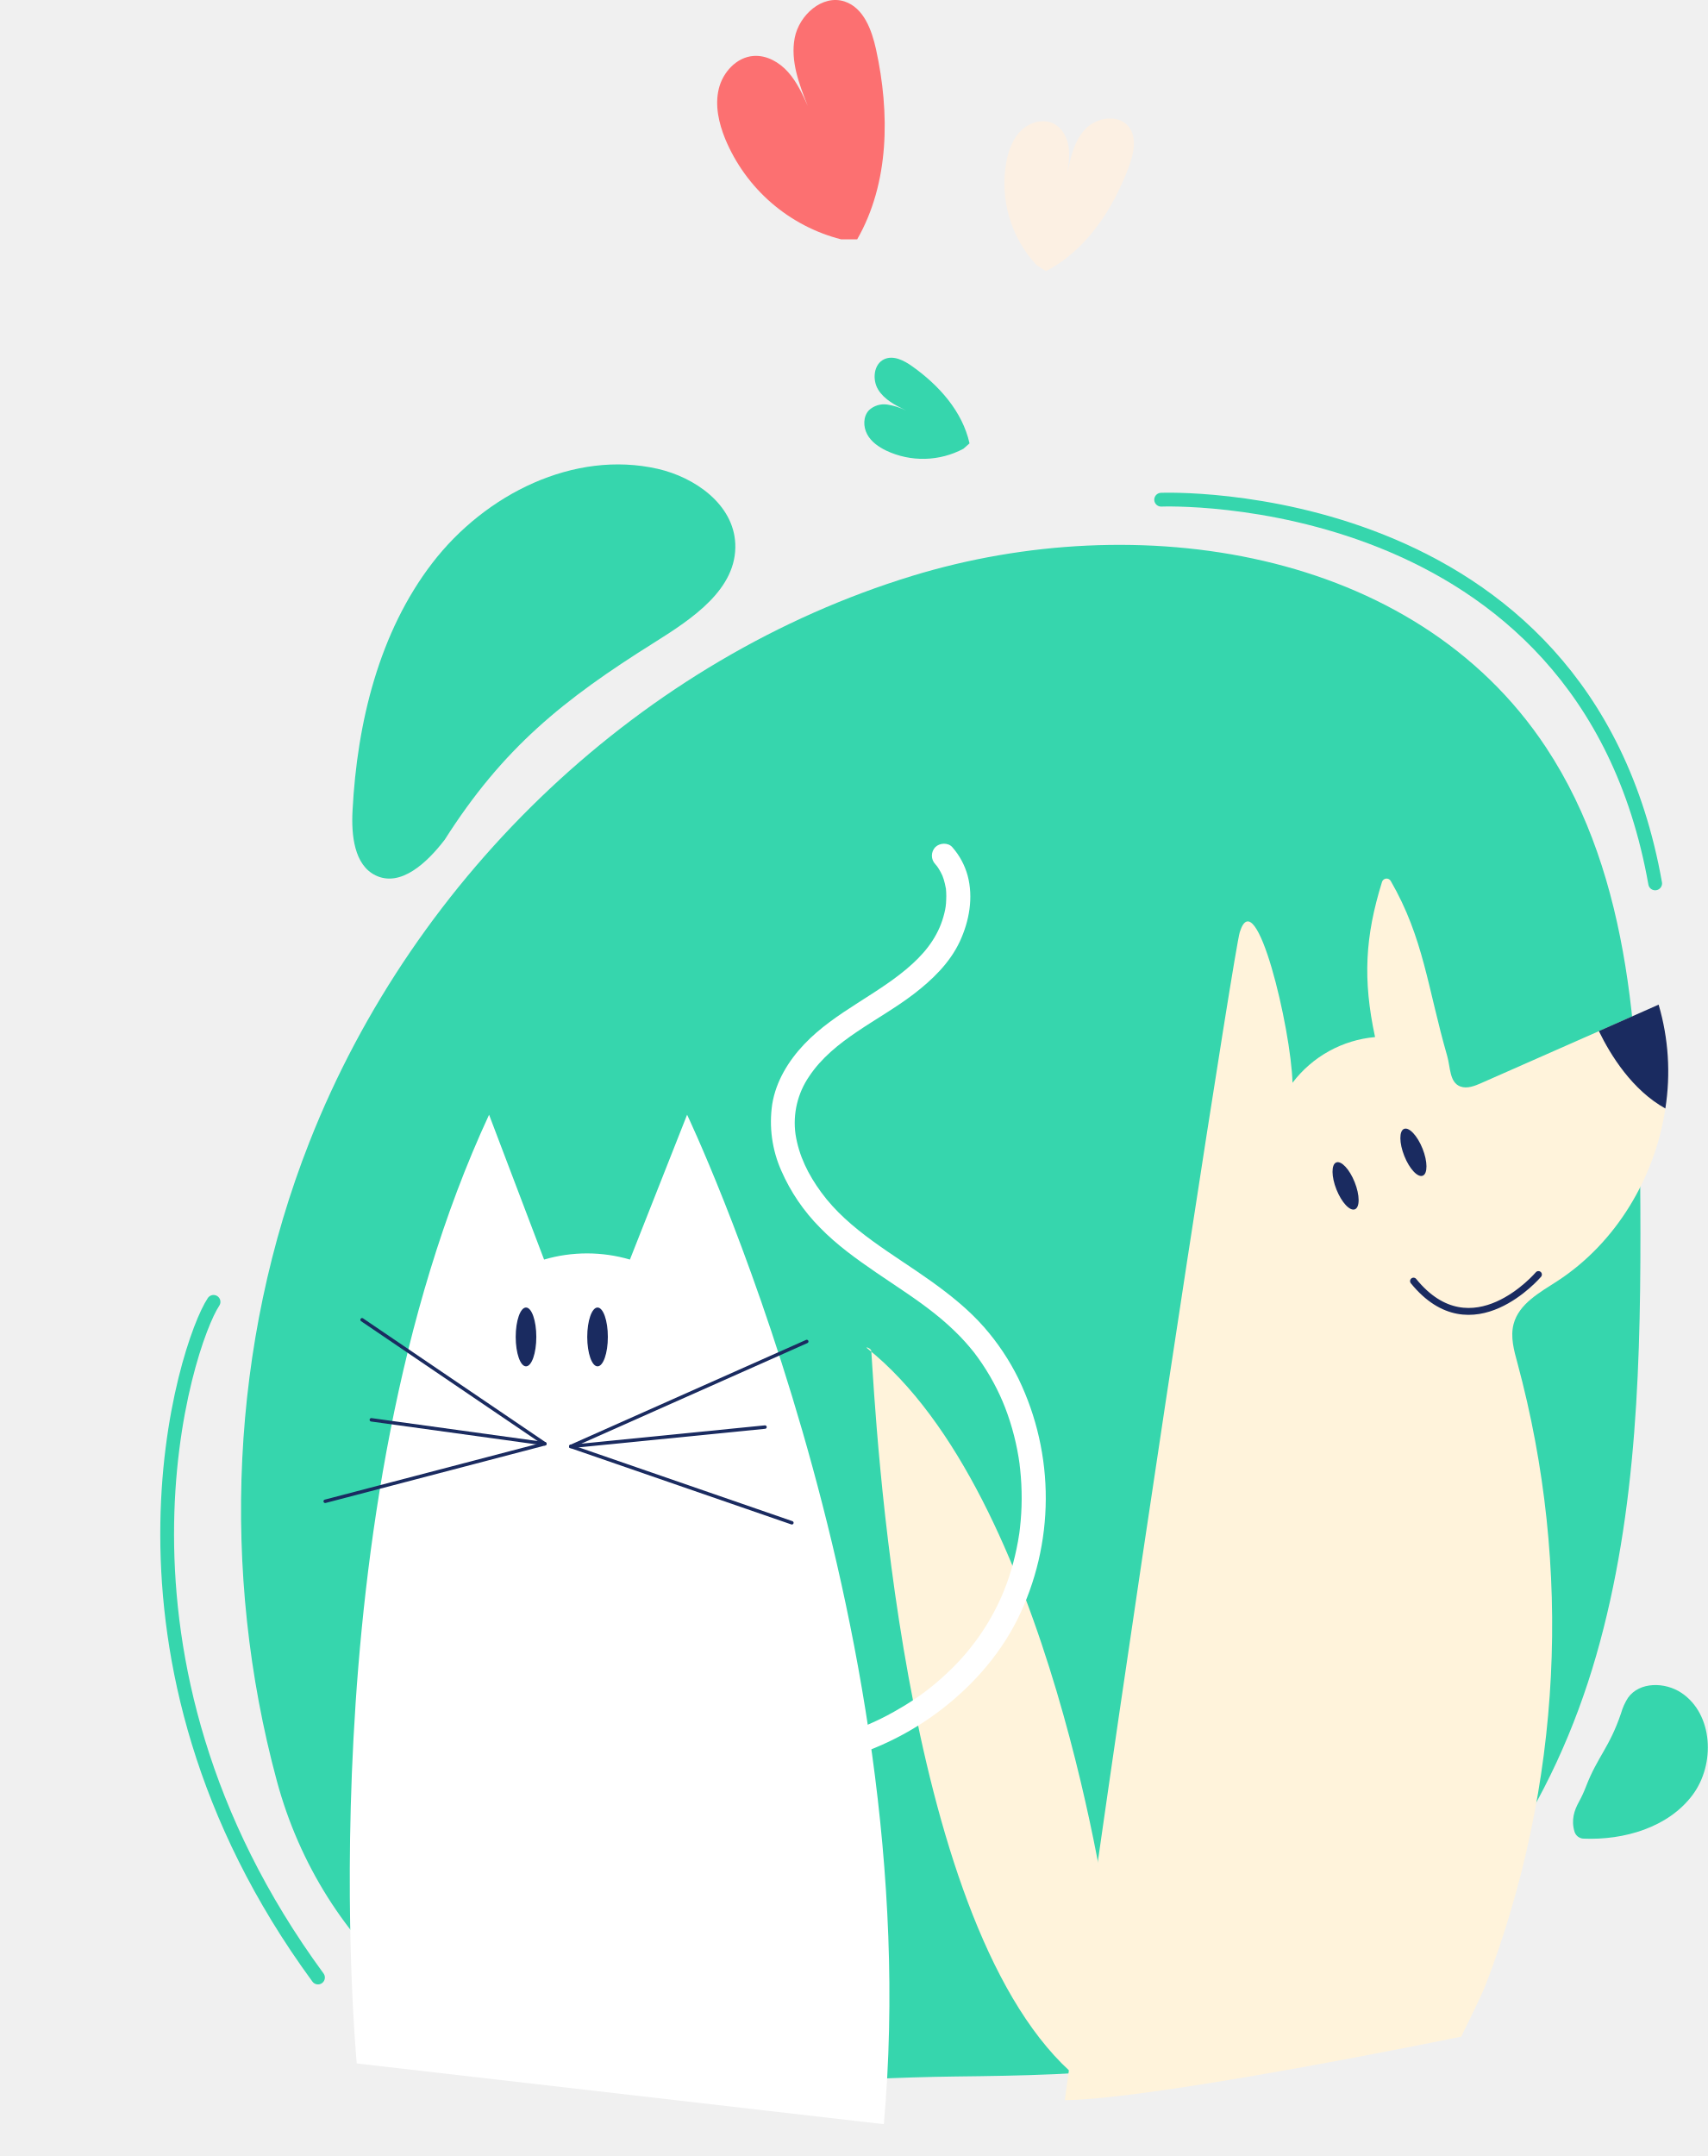
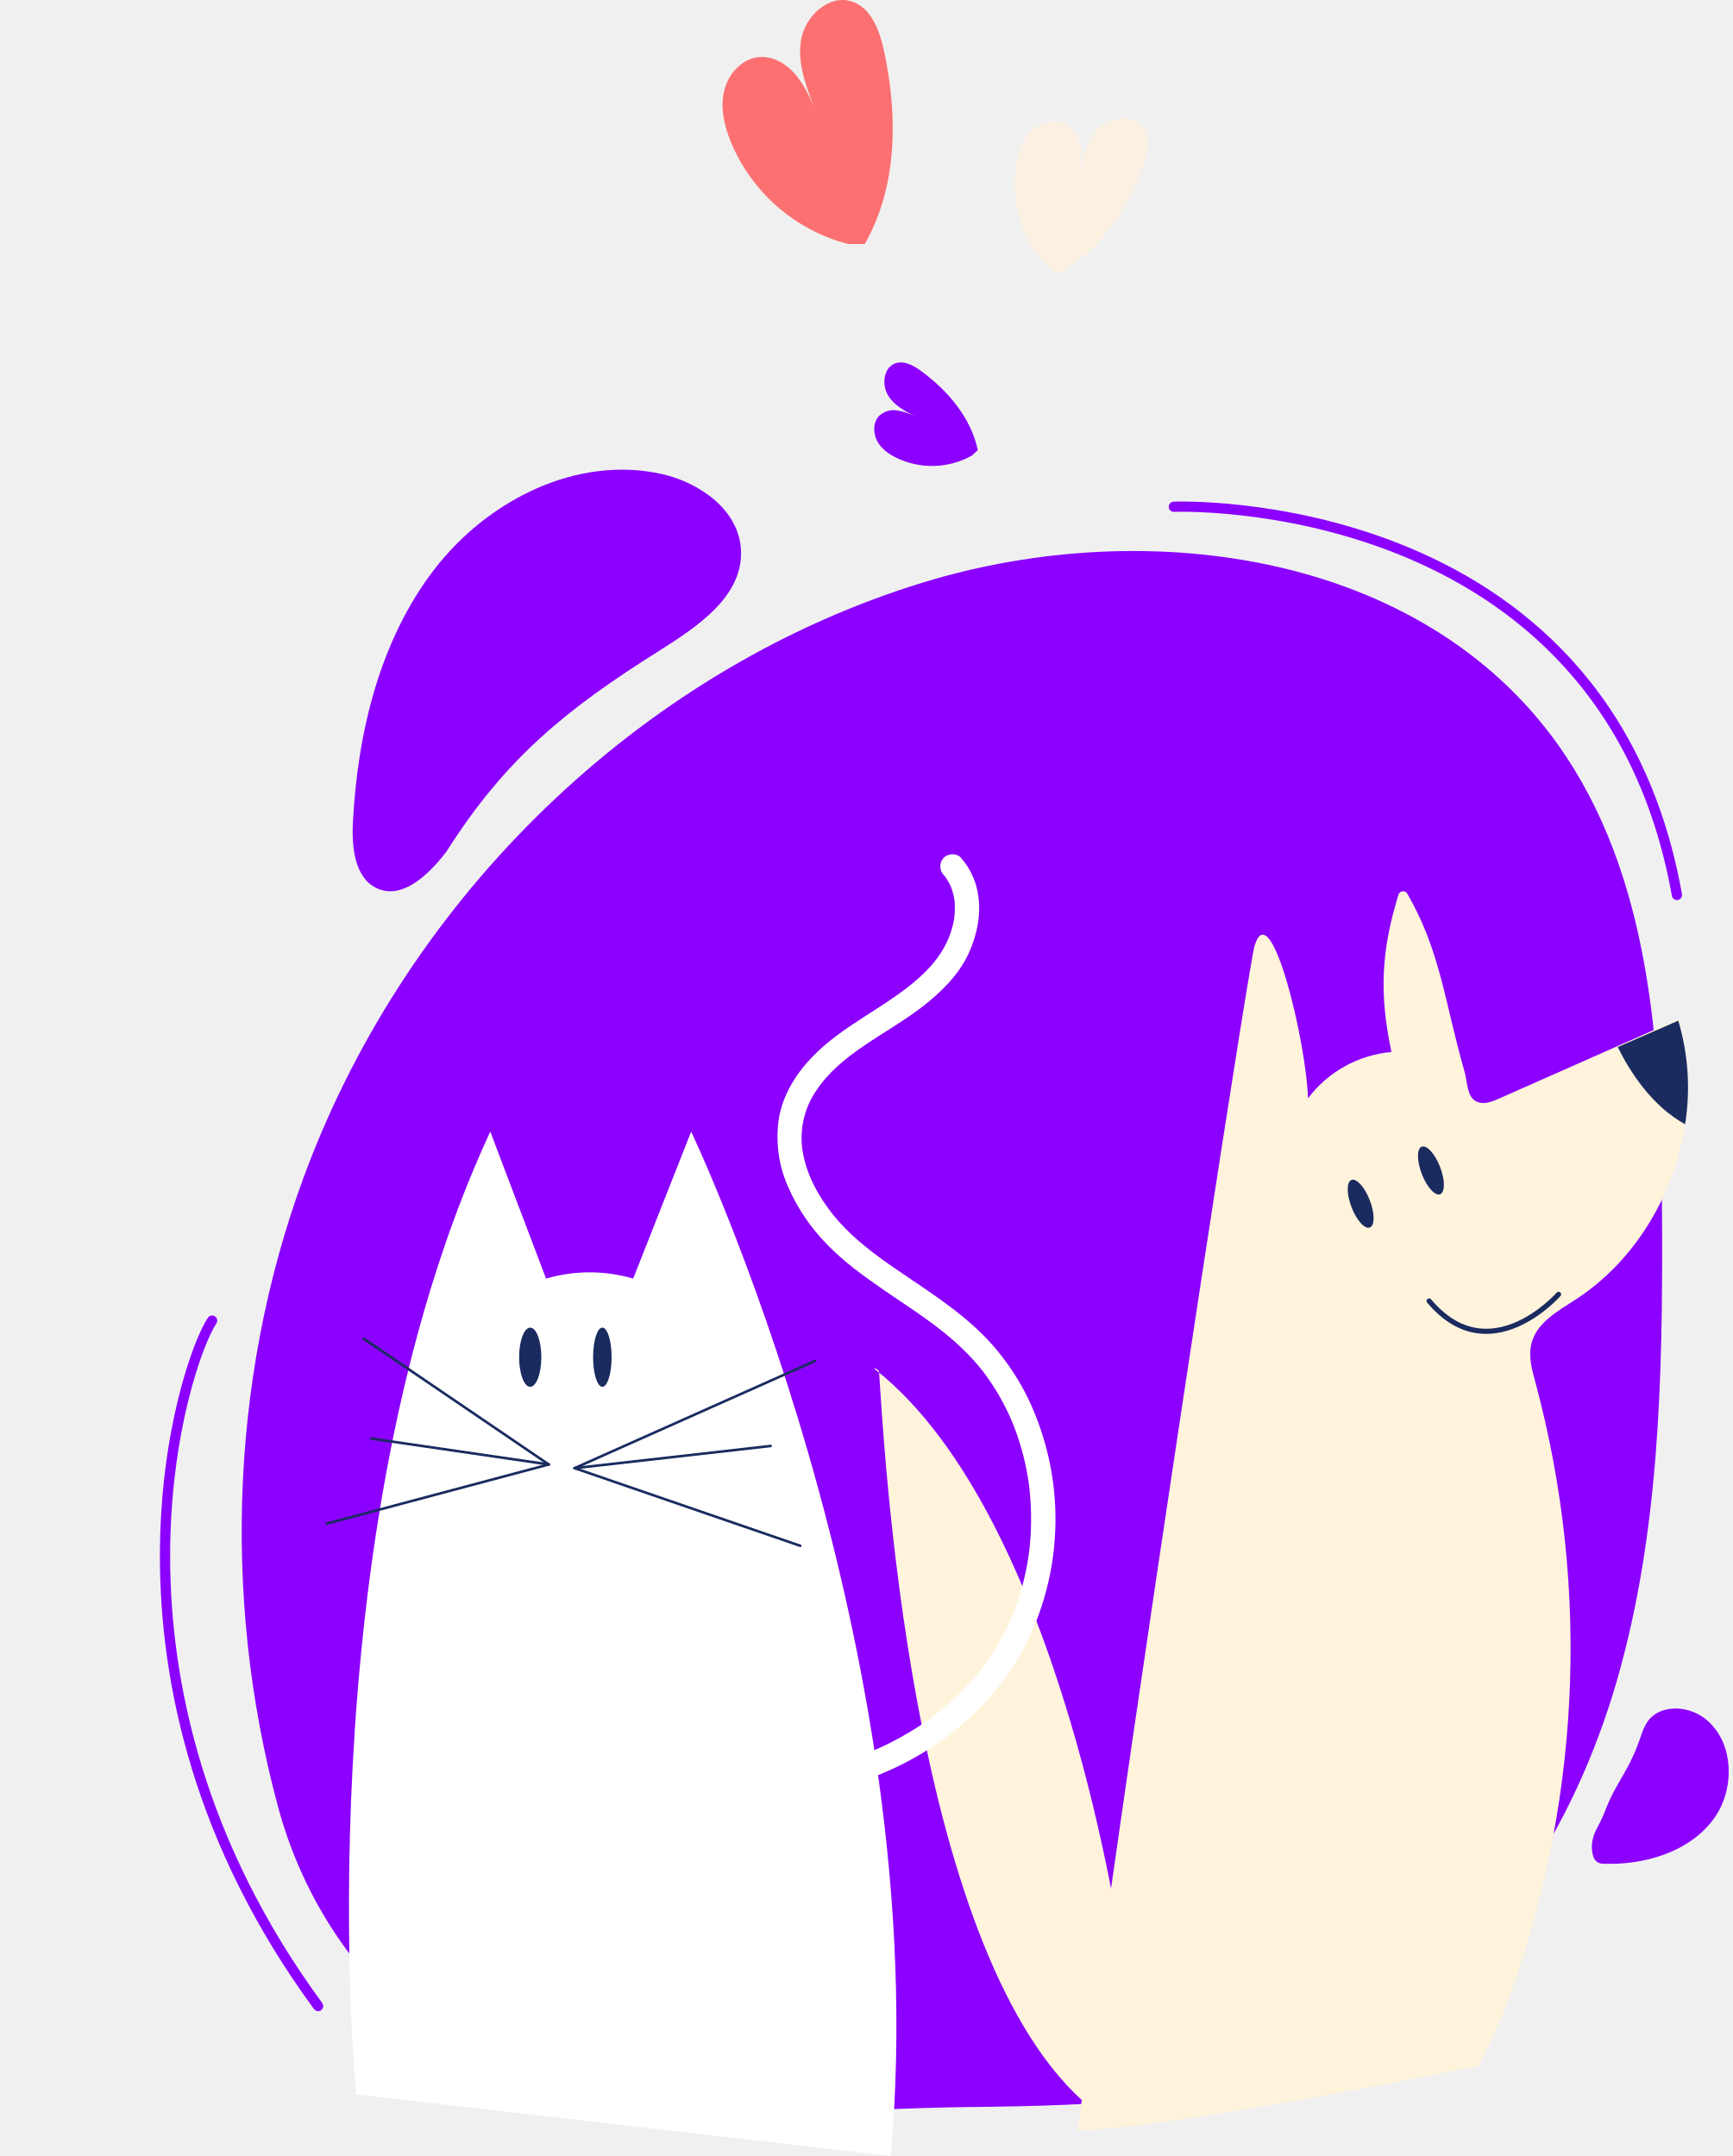
- <svg xmlns="http://www.w3.org/2000/svg" width="248" height="313" viewBox="0 0 248 313" fill="none">
-   <path d="M91.424 302.265C67.161 300.449 46.776 282.922 40.201 258.548C32.004 228.221 33.441 195.003 44.92 165.828C60.32 126.654 93.482 95.52 132.501 83.593C165.014 73.656 205.295 79.456 224.504 108.512C237.033 127.467 238.108 151.932 238.198 174.941C238.296 196.937 237.849 219.283 231.777 240.382C225.704 261.481 213.227 281.431 194.492 291.633C177.637 300.816 157.797 301.238 138.776 301.458C122.12 301.65 106.364 303.382 91.424 302.265Z" fill="#36D6AD" />
-   <path d="M64.534 121.975C73.042 108.574 81.783 101.574 95.024 93.271C100.483 89.846 107.072 85.524 106.769 78.914C106.507 73.202 100.891 69.288 95.502 68.063C83.388 65.315 70.496 71.694 62.776 81.739C55.057 91.784 51.855 104.884 51.192 117.701C51.004 121.238 51.429 125.564 54.527 127.079C58.175 128.863 62.023 125.229 64.534 121.961" fill="#36D6AD" />
-   <path d="M229.297 261.55C229.68 260.85 230.015 260.124 230.298 259.378C232 254.972 233.695 253.746 235.401 248.705C235.625 247.912 235.966 247.158 236.412 246.467C238.083 244.127 241.781 244.166 244.17 245.768C248.781 248.858 249.109 256.117 245.792 260.572C242.252 265.321 235.813 267.168 229.952 266.927C229.658 266.917 229.374 266.816 229.139 266.638C228.904 266.459 228.73 266.213 228.641 265.932C228.128 264.224 228.585 262.838 229.297 261.55Z" fill="#36D6AD" />
-   <path d="M241.829 160.926C240.322 170.96 234.671 180.443 226.133 185.988C223.586 187.635 220.572 189.273 219.795 192.209C219.296 194.07 219.847 196.05 220.353 197.893C228.389 227.678 226.785 259.246 215.773 288.061C215.037 289.96 212.176 295.676 212.176 295.676C212.176 295.676 168.017 304.754 154.622 304.897L155.215 300.553L155.878 295.665C156.893 288.138 158.096 279.496 159.425 270.216C167.274 215.253 179.259 137.781 180.03 135.326C182.37 127.833 187.48 149.344 187.686 157.193C189.111 155.311 190.914 153.748 192.979 152.606C195.044 151.463 197.325 150.766 199.675 150.559C197.875 142.201 198.227 135.948 200.68 128.046C200.719 127.915 200.795 127.798 200.901 127.71C201.006 127.622 201.134 127.567 201.271 127.552C201.407 127.536 201.544 127.562 201.666 127.624C201.788 127.687 201.889 127.784 201.956 127.903C206.738 136.182 207.304 143.416 210.15 153.307C210.628 154.959 210.464 157.148 212.075 157.738C213.059 158.087 214.144 157.658 215.1 157.235L232.191 149.694C235.082 148.423 237.975 147.143 240.87 145.853C242.3 150.744 242.628 155.892 241.829 160.926Z" fill="#FFF3DB" />
-   <path d="M160.988 279.475C160.988 279.475 152.543 216.943 125.911 195.725C125.562 195.456 126.494 195.725 126.522 196.144C127.174 205.606 130.707 278.086 155.344 300.679L160.988 279.475Z" fill="#FFF3DB" />
-   <path d="M241.829 160.926C237.05 158.276 233.9 153.245 232.174 149.69C235.064 148.419 237.957 147.139 240.852 145.85C242.289 150.741 242.622 155.89 241.829 160.926Z" fill="#1A2B60" />
-   <path d="M196.717 171.63C197.467 173.509 197.481 175.269 196.748 175.562C196.016 175.855 194.816 174.567 194.069 172.692C193.323 170.817 193.306 169.054 194.038 168.76C194.771 168.467 195.971 169.752 196.717 171.63Z" fill="#1A2B60" />
-   <path d="M206.571 166.757C207.318 168.631 207.332 170.391 206.599 170.684C205.866 170.978 204.667 169.693 203.92 167.814C203.174 165.936 203.156 164.176 203.889 163.887C204.621 163.597 205.821 164.878 206.571 166.757Z" fill="#1A2B60" />
-   <path d="M223.398 185.031C223.398 185.031 213.739 196.413 205.26 185.987" stroke="#1A2B60" stroke-miterlimit="10" stroke-linecap="round" />
-   <path d="M51.805 299.562C51.805 299.562 44.132 219.75 71.018 161.833L79.006 182.859C83.076 181.665 87.403 181.665 91.472 182.859L99.774 161.833C99.774 161.833 134.882 235.388 128.342 308.378L51.805 299.562Z" fill="white" />
-   <path d="M77.879 194.091C77.879 196.452 77.21 198.361 76.383 198.361C75.556 198.361 74.887 196.452 74.887 194.091C74.887 191.731 75.556 189.821 76.383 189.821C77.21 189.821 77.879 191.721 77.879 194.091Z" fill="#1A2B60" />
-   <path d="M88.267 194.091C88.267 196.452 87.597 198.361 86.771 198.361C85.944 198.361 85.274 196.452 85.274 194.091C85.274 191.731 85.944 189.821 86.771 189.821C87.597 189.821 88.267 191.721 88.267 194.091Z" fill="#1A2B60" />
-   <path d="M79.107 209.604L52.576 191.599" stroke="#1A2B60" stroke-width="0.5" stroke-miterlimit="10" stroke-linecap="round" />
-   <path d="M79.108 209.604L47.223 217.952" stroke="#1A2B60" stroke-width="0.5" stroke-miterlimit="10" stroke-linecap="round" />
-   <path d="M79.108 209.604L53.92 206.123" stroke="#1A2B60" stroke-width="0.5" stroke-miterlimit="10" stroke-linecap="round" />
-   <path d="M82.889 209.988L117.149 194.751" stroke="#1A2B60" stroke-width="0.5" stroke-miterlimit="10" stroke-linecap="round" />
-   <path d="M82.889 209.988L114.99 221.074" stroke="#1A2B60" stroke-width="0.5" stroke-miterlimit="10" stroke-linecap="round" />
-   <path d="M82.889 209.988L111.087 207.177" stroke="#1A2B60" stroke-width="0.5" stroke-miterlimit="10" stroke-linecap="round" />
-   <path d="M101.076 256.313C113.068 258.757 126.086 255.999 135.957 248.74C140.84 245.144 145.026 240.525 147.757 235.071C150.432 229.645 151.835 223.68 151.859 217.63C151.883 211.579 150.528 205.603 147.897 200.156C146.568 197.458 144.891 194.946 142.909 192.684C140.659 190.118 137.973 187.978 135.207 185.998C129.692 182.049 123.295 178.621 119.259 173.108C117.369 170.527 116.005 167.811 115.516 164.651C115.111 161.709 115.816 158.721 117.494 156.272C121.052 150.902 127.568 148.22 132.664 144.327C135.371 142.257 137.931 139.788 139.382 136.667C140.753 133.706 141.367 130.302 140.509 127.104C140.089 125.58 139.328 124.173 138.284 122.987C137.67 122.289 136.449 122.355 135.817 122.987C135.499 123.319 135.321 123.761 135.321 124.222C135.321 124.682 135.499 125.124 135.817 125.456C136.009 125.663 136.178 125.89 136.32 126.133C136.512 126.44 136.684 126.76 136.832 127.09C136.735 126.87 136.857 127.142 136.867 127.174C136.93 127.341 136.989 127.523 137.045 127.683C137.167 128.088 137.265 128.5 137.338 128.916C137.439 129.478 137.338 128.609 137.37 129.178C137.37 129.3 137.391 129.422 137.398 129.527C137.417 129.897 137.417 130.267 137.398 130.637C137.386 131.299 137.295 131.956 137.125 132.596C136.428 135.501 134.774 137.854 132.493 139.928C127.701 144.31 121.331 146.803 116.776 151.604C114.494 154.009 112.674 156.98 112.136 160.297C111.65 163.587 112.111 166.946 113.465 169.983C114.811 173.052 116.713 175.846 119.074 178.223C121.516 180.743 124.422 182.817 127.313 184.797C130.205 186.777 133.076 188.582 135.769 190.733C137.062 191.757 138.287 192.864 139.438 194.046C139.903 194.53 140.353 195.029 140.788 195.544C141.322 196.172 141.545 196.462 141.977 197.059C142.83 198.239 143.604 199.475 144.294 200.757C144.914 201.907 145.464 203.094 145.94 204.311C146.973 206.99 147.687 209.781 148.068 212.628C148.033 212.369 148.068 212.673 148.068 212.711C148.089 212.893 148.113 213.061 148.134 213.26C148.172 213.609 148.207 213.989 148.235 214.356C148.296 215.089 148.333 215.825 148.347 216.563C148.381 217.974 148.337 219.387 148.214 220.794C148.183 221.143 148.145 221.527 148.103 221.894C148.082 222.076 148.061 222.243 148.036 222.442C148.075 222.163 148.019 222.55 148.012 222.617C147.9 223.376 147.765 224.13 147.607 224.879C147.32 226.259 146.954 227.622 146.512 228.961C146.299 229.603 146.069 230.235 145.814 230.864C145.56 231.492 145.385 231.911 145.04 232.634C143.212 236.493 140.668 239.969 137.544 242.878C135.481 244.839 133.195 246.55 130.732 247.975C128.295 249.436 125.707 250.626 123.012 251.526C117.554 253.392 111.761 254.077 106.018 253.534C104.674 253.414 103.338 253.213 102.017 252.933C101.572 252.821 101.1 252.885 100.701 253.112C100.301 253.339 100.005 253.712 99.872 254.152C99.635 255.014 100.162 256.111 101.089 256.299L101.076 256.313Z" fill="white" />
-   <path d="M168.613 72.543C168.613 72.543 230.033 70.043 240.35 128.249" stroke="#36D6AD" stroke-width="2" stroke-miterlimit="10" stroke-linecap="round" />
-   <path d="M122.144 34.747C118.399 33.791 114.929 31.975 112.006 29.444C109.084 26.913 106.79 23.735 105.307 20.163C104.372 17.863 103.793 15.31 104.375 12.898C104.958 10.485 106.957 8.296 109.43 8.121C111.331 7.985 113.162 9.033 114.432 10.454C115.701 11.875 116.525 13.641 117.296 15.377C116.04 12.234 114.767 8.865 115.394 5.534C116.022 2.203 119.402 -0.838 122.625 0.21C125.416 1.114 126.591 4.347 127.216 7.193C129.228 16.421 129.166 26.553 124.474 34.744" fill="#FC7071" />
-   <path d="M150.503 38.476C148.664 36.494 147.311 34.111 146.551 31.514C145.792 28.918 145.647 26.18 146.129 23.519C146.45 21.811 147.074 20.093 148.33 18.896C149.586 17.698 151.591 17.171 153.109 18.006C154.277 18.648 154.957 19.957 155.163 21.274C155.369 22.59 155.163 23.934 154.985 25.25C155.439 22.925 155.962 20.467 157.594 18.746C159.227 17.024 162.359 16.525 163.873 18.362C165.164 19.947 164.637 22.297 163.922 24.213C161.609 30.4 157.741 36.332 151.881 39.366" fill="#FCF0E3" />
-   <path d="M139.902 65.147C138.187 66.061 136.283 66.562 134.341 66.611C132.398 66.66 130.471 66.256 128.712 65.43C127.589 64.893 126.508 64.142 125.922 63.045C125.336 61.949 125.322 60.462 126.184 59.554C126.535 59.227 126.956 58.984 127.414 58.841C127.872 58.699 128.356 58.661 128.831 58.73C129.779 58.876 130.698 59.165 131.559 59.589C130.031 58.842 128.419 58.025 127.526 56.572C126.633 55.12 126.86 52.847 128.412 52.145C129.752 51.538 131.287 52.337 132.483 53.193C136.351 55.94 139.759 59.729 140.785 64.365" fill="#36D6AD" />
-   <path d="M31.009 189C27 195 12 240.5 46.175 287.089" stroke="#36D6AD" stroke-width="2" stroke-miterlimit="10" stroke-linecap="round" />
+ <svg xmlns="http://www.w3.org/2000/svg" width="339" height="422" viewBox="0 0 339 422" fill="none">
+   <path d="M124.473 413.526C91.284 411.039 63.401 387.032 54.407 353.646C43.195 312.106 45.161 266.606 60.863 226.645C81.928 172.986 127.288 130.342 180.658 114.005C225.131 100.395 280.229 108.338 306.504 148.137C323.642 174.101 325.112 207.611 325.236 239.127C325.369 269.256 324.758 299.863 316.452 328.763C308.145 357.663 291.079 384.99 265.452 398.964C242.398 411.542 215.259 412.12 189.242 412.422C166.459 412.685 144.908 415.057 124.473 413.526Z" fill="#8B00FF" />
+   <path d="M87.291 166.796C98.915 148.405 110.859 138.798 128.951 127.403C136.41 122.703 145.413 116.771 144.998 107.7C144.641 99.861 136.968 94.49 129.604 92.808C113.051 89.037 95.436 97.791 84.889 111.577C74.341 125.362 69.966 143.34 69.061 160.931C68.803 165.785 69.385 171.721 73.617 173.801C78.602 176.249 83.859 171.261 87.291 166.776" fill="#8B00FF" />
+   <path d="M312.694 357.465C313.219 356.512 313.676 355.523 314.063 354.507C316.392 348.505 318.711 346.835 321.044 339.968C321.351 338.889 321.817 337.861 322.428 336.919C324.714 333.733 329.772 333.785 333.041 335.968C339.349 340.177 339.798 350.065 335.26 356.133C330.416 362.601 321.607 365.117 313.591 364.789C313.188 364.776 312.799 364.638 312.478 364.395C312.157 364.153 311.919 363.817 311.797 363.434C311.095 361.108 311.72 359.22 312.694 357.465Z" fill="#8B00FF" />
+   <path d="M329.738 220.084C327.684 233.804 319.983 246.77 308.345 254.351C304.874 256.604 300.767 258.843 299.707 262.858C299.027 265.402 299.778 268.109 300.468 270.629C311.42 311.353 309.235 354.516 294.226 393.914C293.222 396.511 289.324 404.326 289.324 404.326C289.324 404.326 229.139 416.738 210.884 416.933L211.692 410.995L212.595 404.311C213.979 394.019 215.619 382.204 217.43 369.515C228.126 294.365 244.461 188.438 245.512 185.082C248.702 174.837 255.666 204.249 255.947 214.981C257.889 212.407 260.346 210.27 263.16 208.708C265.974 207.146 269.083 206.193 272.286 205.91C269.833 194.482 270.313 185.932 273.655 175.129C273.708 174.949 273.813 174.789 273.956 174.669C274.1 174.548 274.275 174.473 274.461 174.452C274.646 174.431 274.834 174.466 275 174.551C275.166 174.637 275.304 174.77 275.395 174.933C281.913 186.252 282.683 196.143 286.562 209.667C287.213 211.925 286.99 214.919 289.186 215.725C290.527 216.203 292.005 215.616 293.308 215.038L316.602 204.727C320.542 202.989 324.485 201.238 328.43 199.475C330.379 206.163 330.826 213.202 329.738 220.084Z" fill="#FFF3DB" />
+   <path d="M219.569 382.217C219.569 382.217 207.919 296.913 171.179 267.968C170.698 267.602 171.983 267.968 172.021 268.54C172.921 281.448 177.796 380.321 211.783 411.142L219.569 382.217Z" fill="#FFF3DB" />
+   <path d="M329.745 220.048C323.222 216.485 318.922 209.722 316.565 204.943C320.511 203.235 324.46 201.514 328.412 199.78C330.373 206.356 330.828 213.278 329.745 220.048Z" fill="#1A2B60" />
+   <path d="M268.027 234.885C269.03 237.452 269.048 239.857 268.069 240.258C267.09 240.659 265.485 238.898 264.487 236.336C263.489 233.773 263.466 231.363 264.445 230.962C265.425 230.561 267.029 232.318 268.027 234.885Z" fill="#1A2B60" />
+   <path d="M281.784 228.372C282.782 230.936 282.801 233.342 281.821 233.744C280.842 234.145 279.238 232.387 278.24 229.818C277.242 227.249 277.219 224.843 278.198 224.447C279.177 224.05 280.782 225.803 281.784 228.372Z" fill="#1A2B60" />
+   <path d="M304.983 253.345C304.983 253.345 291.492 268.731 279.648 254.638" stroke="#1A2B60" stroke-miterlimit="10" stroke-linecap="round" />
+   <path d="M69.671 409.938C69.671 409.938 59.181 300.739 95.937 221.496L106.857 250.264C112.421 248.63 118.336 248.63 123.9 250.264L135.25 221.496C135.25 221.496 183.246 322.135 174.304 422L69.671 409.938Z" fill="white" />
+   <path d="M105.926 265.65C105.926 268.851 104.954 271.441 103.755 271.441C102.555 271.441 101.583 268.851 101.583 265.65C101.583 262.449 102.555 259.859 103.755 259.859C104.954 259.859 105.926 262.435 105.926 265.65Z" fill="#1A2B60" />
+   <path d="M119.679 265.65C119.679 268.851 118.869 271.441 117.869 271.441C116.869 271.441 116.06 268.851 116.06 265.65C116.06 262.449 116.869 259.859 117.869 259.859C118.869 259.859 119.679 262.435 119.679 265.65Z" fill="#1A2B60" />
+   <path d="M107.373 286.641L71.181 262.03" stroke="#1A2B60" stroke-width="0.5" stroke-miterlimit="10" stroke-linecap="round" />
+   <path d="M107.374 286.641L63.943 298.222" stroke="#1A2B60" stroke-width="0.5" stroke-miterlimit="10" stroke-linecap="round" />
+   <path d="M107.372 286.641L72.628 281.574" stroke="#1A2B60" stroke-width="0.5" stroke-miterlimit="10" stroke-linecap="round" />
+   <path d="M112.44 287.364L159.49 266.373" stroke="#1A2B60" stroke-width="0.5" stroke-miterlimit="10" stroke-linecap="round" />
+   <path d="M112.44 287.365L156.595 302.566" stroke="#1A2B60" stroke-width="0.5" stroke-miterlimit="10" stroke-linecap="round" />
+   <path d="M112.44 287.366L150.804 283.022" stroke="#1A2B60" stroke-width="0.5" stroke-miterlimit="10" stroke-linecap="round" />
+   <path d="M137.322 350.594C153.668 353.943 171.411 350.163 184.866 340.216C191.522 335.288 197.227 328.958 200.95 321.485C204.596 314.049 206.508 305.875 206.541 297.584C206.574 289.293 204.727 281.104 201.14 273.639C199.329 269.942 197.043 266.499 194.341 263.4C191.275 259.884 187.614 256.951 183.844 254.238C176.327 248.827 167.607 244.128 162.107 236.573C159.53 233.037 157.671 229.315 157.005 224.985C156.452 220.953 157.414 216.859 159.701 213.502C164.55 206.144 173.431 202.469 180.378 197.134C184.067 194.297 187.557 190.914 189.535 186.637C191.403 182.58 192.24 177.915 191.07 173.532C190.498 171.444 189.461 169.515 188.037 167.891C187.2 166.934 185.536 167.025 184.676 167.891C184.241 168.346 183.999 168.952 183.999 169.582C183.999 170.213 184.241 170.819 184.676 171.274C184.937 171.557 185.167 171.868 185.36 172.202C185.623 172.622 185.856 173.06 186.059 173.513C185.926 173.211 186.092 173.585 186.107 173.628C186.192 173.857 186.273 174.106 186.349 174.326C186.515 174.881 186.649 175.445 186.749 176.015C186.886 176.786 186.749 175.594 186.791 176.374C186.791 176.542 186.82 176.709 186.829 176.853C186.855 177.359 186.855 177.867 186.829 178.374C186.814 179.281 186.689 180.182 186.459 181.058C185.508 185.039 183.254 188.264 180.145 191.106C173.612 197.11 164.931 200.526 158.721 207.105C155.612 210.402 153.13 214.473 152.398 219.019C151.736 223.526 152.364 228.13 154.21 232.291C156.044 236.497 158.636 240.325 161.855 243.583C165.183 247.037 169.143 249.879 173.084 252.592C177.026 255.305 180.939 257.778 184.609 260.726C186.371 262.13 188.042 263.646 189.611 265.266C190.245 265.93 190.858 266.614 191.451 267.319C192.178 268.18 192.482 268.577 193.072 269.395C194.234 271.013 195.288 272.705 196.229 274.462C197.075 276.038 197.824 277.665 198.473 279.333C199.881 283.004 200.854 286.829 201.373 290.73C201.325 290.376 201.373 290.792 201.373 290.844C201.402 291.093 201.435 291.323 201.463 291.596C201.516 292.074 201.563 292.596 201.601 293.098C201.684 294.103 201.734 295.111 201.753 296.122C201.8 298.057 201.74 299.993 201.573 301.921C201.53 302.399 201.478 302.925 201.421 303.428C201.392 303.677 201.363 303.906 201.33 304.179C201.382 303.796 201.306 304.327 201.297 304.418C201.145 305.458 200.961 306.492 200.745 307.519C200.353 309.41 199.855 311.277 199.253 313.112C198.963 313.992 198.649 314.858 198.302 315.719C197.955 316.581 197.717 317.155 197.246 318.145C194.754 323.433 191.287 328.197 187.029 332.183C184.217 334.87 181.101 337.215 177.744 339.168C174.422 341.169 170.894 342.801 167.222 344.034C159.782 346.592 151.887 347.529 144.059 346.785C142.226 346.621 140.405 346.346 138.606 345.962C137.998 345.809 137.356 345.897 136.811 346.208C136.267 346.519 135.862 347.029 135.682 347.632C135.358 348.814 136.076 350.316 137.341 350.575L137.322 350.594Z" fill="white" />
+   <path d="M229.703 99.188C229.703 99.188 313.987 95.778 328.146 175.17" stroke="#8B00FF" stroke-width="2" stroke-miterlimit="10" stroke-linecap="round" />
+   <path d="M166.031 47.774C160.907 46.459 156.157 43.962 152.157 40.482C148.158 37.002 145.019 32.634 142.989 27.723C141.71 24.559 140.917 21.05 141.715 17.733C142.512 14.416 145.247 11.406 148.631 11.166C151.233 10.979 153.739 12.419 155.477 14.373C157.214 16.327 158.341 18.756 159.396 21.141C157.677 16.821 155.935 12.189 156.794 7.609C157.654 3.03 162.279 -1.151 166.69 0.289C170.509 1.532 172.117 5.977 172.972 9.889C175.726 22.577 175.64 36.507 169.22 47.769" fill="#FC7071" />
+   <path d="M205.023 52.342C202.475 49.624 200.601 46.355 199.549 42.795C198.497 39.234 198.297 35.48 198.964 31.829C199.408 29.487 200.273 27.131 202.013 25.489C203.753 23.847 206.531 23.123 208.633 24.268C210.252 25.149 211.194 26.945 211.48 28.75C211.765 30.555 211.48 32.399 211.233 34.204C211.861 31.015 212.586 27.644 214.848 25.283C217.109 22.922 221.449 22.238 223.546 24.756C225.334 26.93 224.605 30.153 223.614 32.782C220.41 41.267 215.051 49.402 206.932 53.563" fill="#FCF0E3" />
+   <path d="M190.168 89.179C187.893 90.44 185.367 91.132 182.791 91.2C180.214 91.267 177.658 90.709 175.325 89.569C173.835 88.827 172.4 87.791 171.623 86.278C170.846 84.764 170.827 82.711 171.97 81.458C172.437 81.007 172.994 80.671 173.602 80.474C174.21 80.277 174.852 80.225 175.482 80.321C176.739 80.522 177.959 80.922 179.1 81.507C177.074 80.475 174.936 79.347 173.752 77.343C172.567 75.338 172.868 72.2 174.927 71.231C176.704 70.393 178.74 71.497 180.327 72.677C185.458 76.47 189.979 81.699 191.339 88.1" fill="#8B00FF" />
+   <path d="M41.505 258.492C36.022 266.698 15.507 328.928 62.247 392.647" stroke="#8B00FF" stroke-width="2" stroke-miterlimit="10" stroke-linecap="round" />
</svg>
